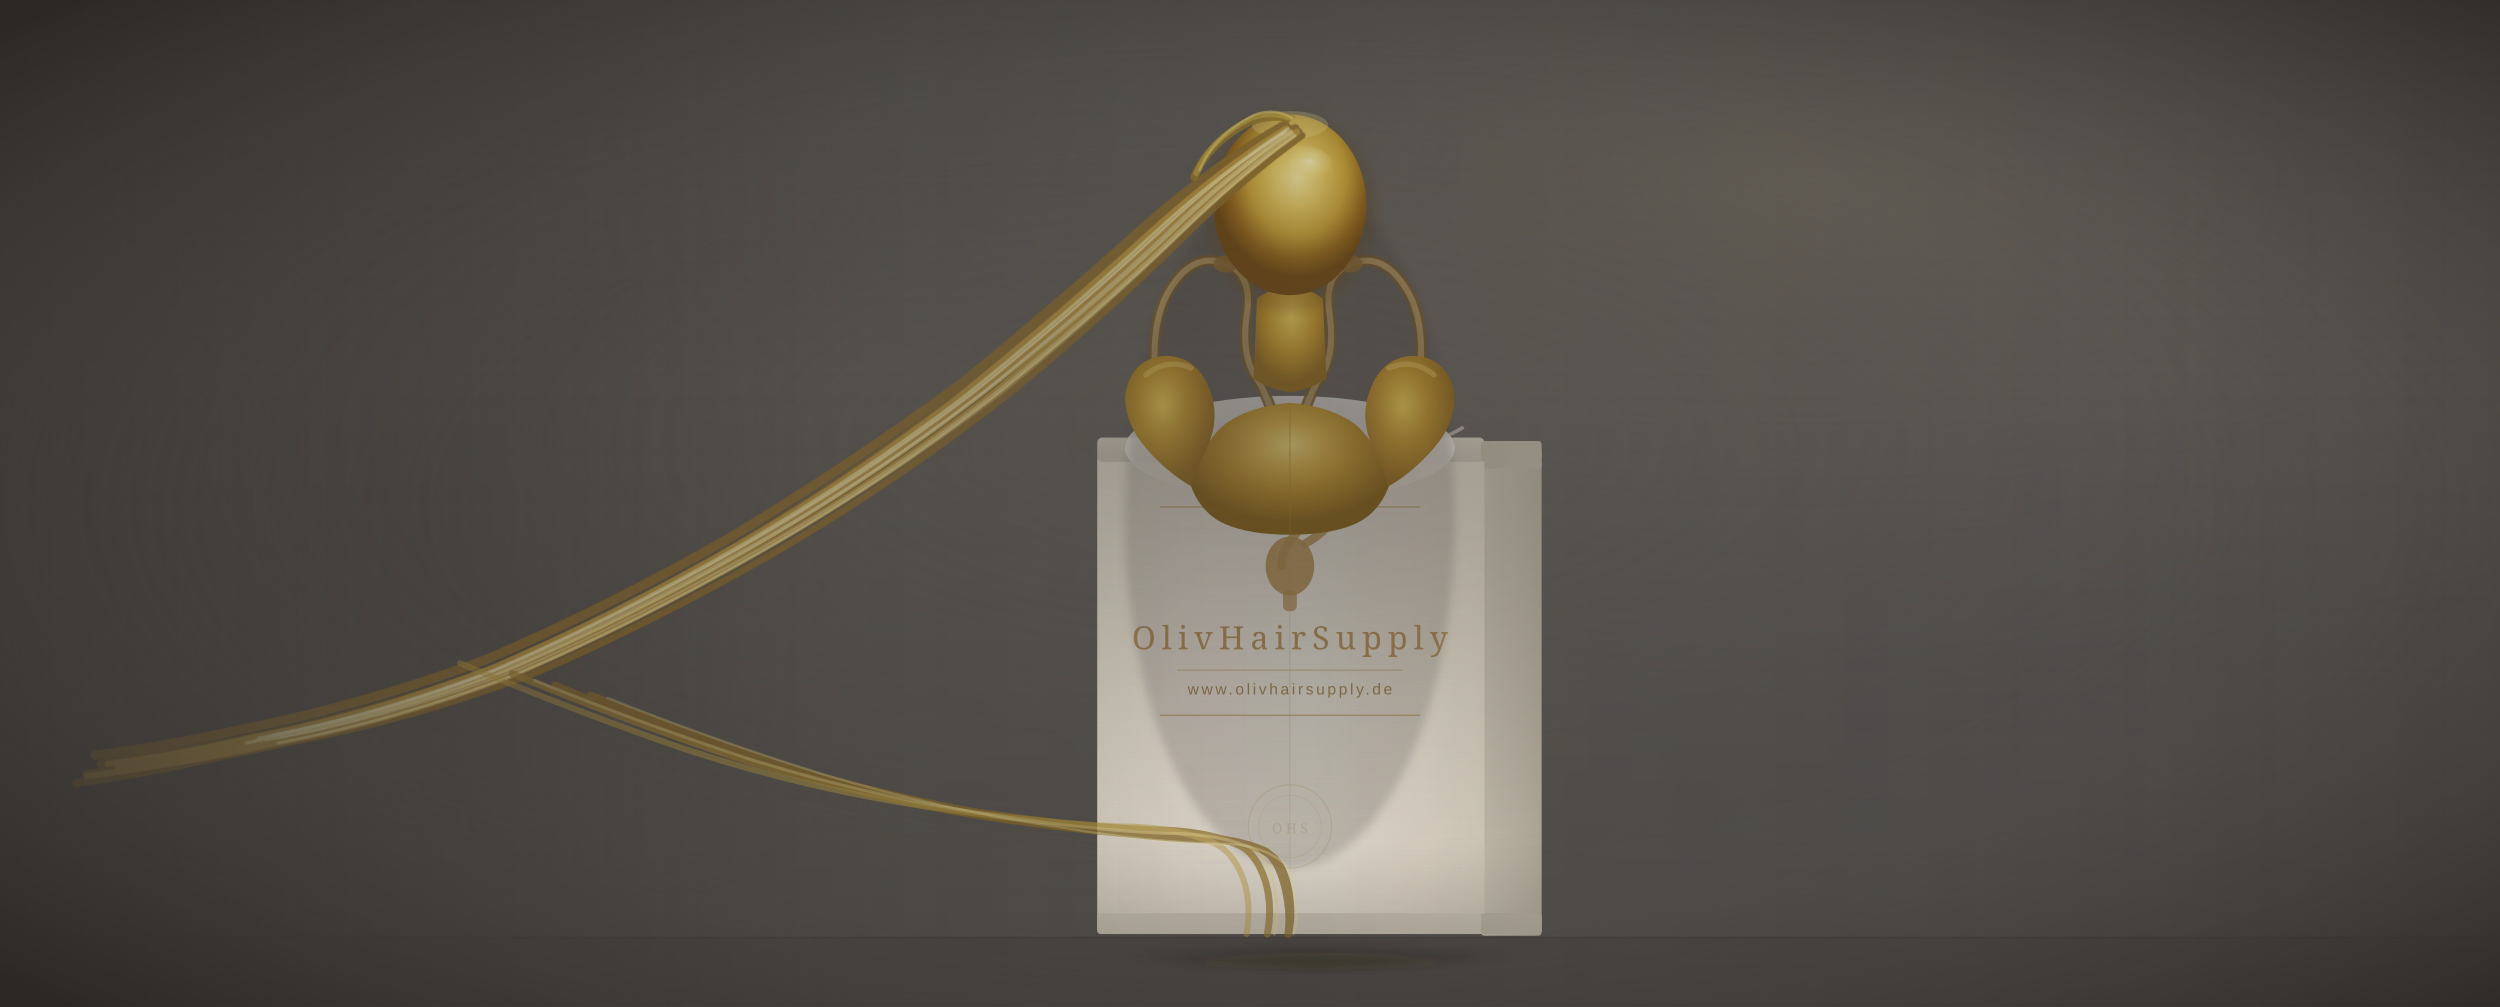
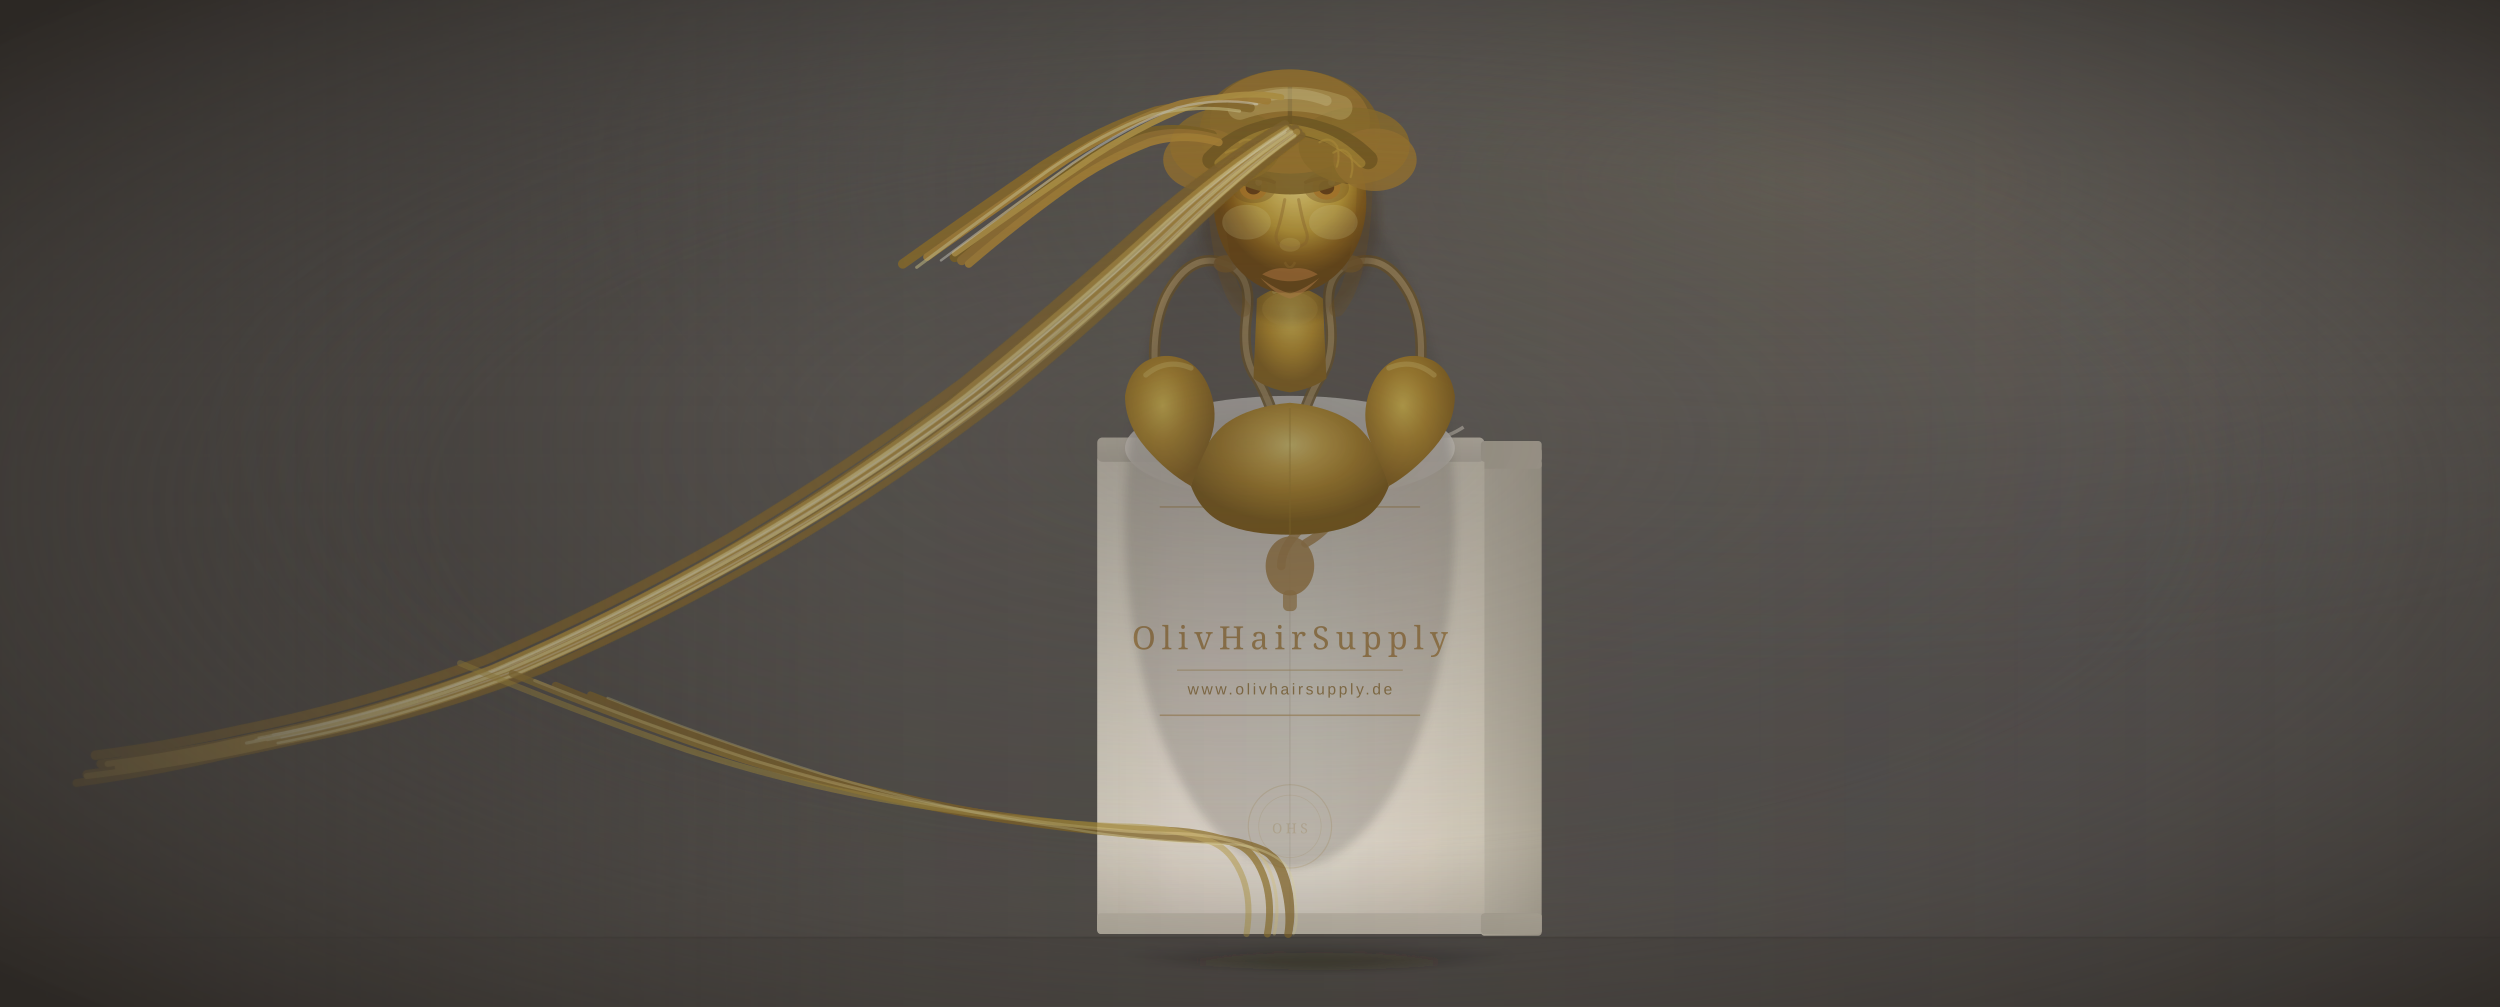
<svg xmlns="http://www.w3.org/2000/svg" viewBox="0 0 1440 580" preserveAspectRatio="xMidYMid slice" width="1440" height="580">
  <defs>
    <linearGradient id="studio" x1="0" y1="0" x2="1" y2="0">
      <stop offset="0%" stop-color="#464240" />
      <stop offset="30%" stop-color="#585450" />
      <stop offset="55%" stop-color="#5E5A56" />
      <stop offset="82%" stop-color="#565250" />
      <stop offset="100%" stop-color="#4C4844" />
    </linearGradient>
    <linearGradient id="studioTop" x1="0" y1="0" x2="0" y2="1">
      <stop offset="0%" stop-color="#303030" stop-opacity="0.42" />
      <stop offset="38%" stop-color="#303030" stop-opacity="0" />
      <stop offset="100%" stop-color="#282420" stop-opacity="0.28" />
    </linearGradient>
    <radialGradient id="keyLight" cx="72%" cy="18%" r="50%">
      <stop offset="0%" stop-color="#787060" stop-opacity="0.5" />
      <stop offset="100%" stop-color="#5E5A56" stop-opacity="0" />
    </radialGradient>
    <linearGradient id="bagFront" x1="0" y1="0" x2="1" y2="0">
      <stop offset="0%" stop-color="#E8E0D0" />
      <stop offset="22%" stop-color="#F5EDE0" />
      <stop offset="55%" stop-color="#F8F2E6" />
      <stop offset="82%" stop-color="#EEE6D6" />
      <stop offset="100%" stop-color="#E2DAC8" />
    </linearGradient>
    <linearGradient id="bagFrontShad" x1="0" y1="0" x2="0" y2="1">
      <stop offset="0%" stop-color="#C8C0B0" stop-opacity="0.15" />
      <stop offset="50%" stop-color="#D8D0C0" stop-opacity="0" />
      <stop offset="100%" stop-color="#A09080" stop-opacity="0.22" />
    </linearGradient>
    <linearGradient id="bagSide" x1="0" y1="0" x2="1" y2="0">
      <stop offset="0%" stop-color="#CCC4B4" />
      <stop offset="100%" stop-color="#B8B0A0" />
    </linearGradient>
    <linearGradient id="bagTop" x1="0" y1="0" x2="0" y2="1">
      <stop offset="0%" stop-color="#D8D0C0" />
      <stop offset="100%" stop-color="#C8C0B2" />
    </linearGradient>
    <radialGradient id="bagFloorShadow" cx="50%" cy="100%" r="50%">
      <stop offset="0%" stop-color="#181410" stop-opacity="0.55" />
      <stop offset="100%" stop-color="#181410" stop-opacity="0" />
    </radialGradient>
    <linearGradient id="tissue" x1="0" y1="1" x2="0" y2="0">
      <stop offset="0%" stop-color="#F0E8D8" />
      <stop offset="60%" stop-color="#FAF4EC" />
      <stop offset="100%" stop-color="#FFFDF8" />
    </linearGradient>
    <radialGradient id="mannHead" cx="55%" cy="35%" r="55%">
      <stop offset="0%" stop-color="#F8E8A0" />
      <stop offset="28%" stop-color="#E8CA60" />
      <stop offset="58%" stop-color="#C8A030" />
      <stop offset="82%" stop-color="#906010" />
      <stop offset="100%" stop-color="#6A4208" />
    </radialGradient>
    <radialGradient id="mannNeck" cx="52%" cy="30%" r="60%">
      <stop offset="0%" stop-color="#E8C850" />
      <stop offset="55%" stop-color="#C09020" />
      <stop offset="100%" stop-color="#8A6010" />
    </radialGradient>
    <radialGradient id="mannChest" cx="50%" cy="32%" r="58%">
      <stop offset="0%" stop-color="#F0D870" />
      <stop offset="30%" stop-color="#D4A838" />
      <stop offset="60%" stop-color="#B08018" />
      <stop offset="100%" stop-color="#7A5408" />
    </radialGradient>
    <radialGradient id="mannShoulder" cx="42%" cy="38%" r="60%">
      <stop offset="0%" stop-color="#EAC848" />
      <stop offset="45%" stop-color="#C09020" />
      <stop offset="100%" stop-color="#8A5E0C" />
    </radialGradient>
    <radialGradient id="headHighlight" cx="62%" cy="28%" r="35%">
      <stop offset="0%" stop-color="#FFF8D0" stop-opacity="0.85" />
      <stop offset="100%" stop-color="#F8E880" stop-opacity="0" />
    </radialGradient>
    <linearGradient id="hairBase" x1="0" y1="0" x2="0.12" y2="1">
      <stop offset="0%" stop-color="#9A7A28" />
      <stop offset="30%" stop-color="#C09838" />
      <stop offset="65%" stop-color="#D8B050" />
      <stop offset="100%" stop-color="#B88A30" />
    </linearGradient>
    <linearGradient id="hairShine" x1="0" y1="0" x2="0.08" y2="1">
      <stop offset="0%" stop-color="#F8ECA0" stop-opacity="0" />
      <stop offset="25%" stop-color="#FFF8C8" stop-opacity="0.88" />
      <stop offset="55%" stop-color="#F0E090" stop-opacity="0.7" />
      <stop offset="100%" stop-color="#D8C060" stop-opacity="0" />
    </linearGradient>
    <linearGradient id="hairShine2" x1="0.04" y1="0" x2="0.14" y2="1">
      <stop offset="0%" stop-color="#FFFCE0" stop-opacity="0" />
      <stop offset="30%" stop-color="#FFFEF0" stop-opacity="0.82" />
      <stop offset="60%" stop-color="#F8ECA0" stop-opacity="0.6" />
      <stop offset="100%" stop-color="#E0C868" stop-opacity="0" />
    </linearGradient>
    <radialGradient id="centreOverlay" cx="50%" cy="44%" r="42%">
      <stop offset="0%" stop-color="#504C48" stop-opacity="0.42" />
      <stop offset="100%" stop-color="#504C48" stop-opacity="0" />
    </radialGradient>
    <linearGradient id="leftDepth" x1="0" y1="0" x2="1" y2="0">
      <stop offset="0%" stop-color="#383430" stop-opacity="0.7" />
      <stop offset="35%" stop-color="#383430" stop-opacity="0.15" />
      <stop offset="100%" stop-color="#383430" stop-opacity="0" />
    </linearGradient>
    <radialGradient id="vignette" cx="52%" cy="50%" r="70%">
      <stop offset="48%" stop-color="#5E5A56" stop-opacity="0" />
      <stop offset="100%" stop-color="#282420" stop-opacity="0.78" />
    </radialGradient>
    <filter id="softBlur">
      <feGaussianBlur stdDeviation="2.5" />
    </filter>
    <filter id="bagGlow">
      <feGaussianBlur stdDeviation="6" result="blur" />
      <feComposite in="SourceGraphic" in2="blur" operator="over" />
    </filter>
    <filter id="hairBlur">
      <feGaussianBlur stdDeviation="0.5" />
    </filter>
  </defs>
  <rect width="1440" height="580" fill="url(#studio)" />
  <rect width="1440" height="580" fill="url(#studioTop)" />
  <rect width="1440" height="580" fill="url(#keyLight)" />
  <rect x="0" y="540" width="1440" height="40" fill="#3E3A36" opacity="0.5" />
  <line x1="0" y1="540" x2="1440" y2="540" stroke="#2E2A26" stroke-width="1" opacity="0.4" />
  <ellipse cx="760" cy="542" rx="135" ry="16" fill="url(#bagFloorShadow)" filter="url(#softBlur)" />
  <rect x="853" y="265" width="35" height="274" rx="2" fill="url(#bagSide)" />
  <rect x="853" y="258" width="35" height="12" rx="2" fill="#C0B8A8" />
  <rect x="853" y="526" width="35" height="12" rx="2" fill="#B0A898" />
  <rect x="632" y="262" width="223" height="276" rx="3" fill="url(#bagFront)" />
  <rect x="632" y="262" width="223" height="276" rx="3" fill="url(#bagFrontShad)" />
  <line x1="743" y1="264" x2="743" y2="536" stroke="#D8D0C0" stroke-width="0.8" opacity="0.6" />
  <rect x="632" y="262" width="12" height="276" fill="white" opacity="0.06" rx="3" />
  <rect x="632" y="526" width="223" height="12" rx="2" fill="#D0C8B8" />
  <rect x="853" y="526" width="35" height="12" rx="2" fill="#BEB6A6" />
  <rect x="632" y="252" width="223" height="14" rx="3" fill="url(#bagTop)" />
  <rect x="853" y="254" width="35" height="12" rx="2" fill="#C0B8A8" />
  <ellipse cx="743" cy="258" rx="95" ry="30" fill="url(#tissue)" opacity="0.85" />
  <path d="M 665 258 Q 685 244 704 252 Q 718 258 730 248 Q 742 238 755 252 Q 768 264 782 252 Q 796 242 812 250 Q 826 257 843 246" stroke="#EEE6D8" stroke-width="2" fill="none" opacity="0.6" />
  <path d="M 672 252 Q 658 198 672 170 Q 686 144 706 152 Q 722 158 718 182 Q 715 206 724 218 Q 730 228 735 244" stroke="#7A5C22" stroke-width="6.5" fill="none" opacity="0.9" stroke-linecap="round" />
  <path d="M 672 252 Q 658 198 672 170 Q 686 144 706 152 Q 722 158 718 182 Q 715 206 724 218 Q 730 228 735 244" stroke="#C9A96E" stroke-width="3.5" fill="none" opacity="0.75" stroke-linecap="round" />
  <path d="M 810 252 Q 826 198 812 170 Q 798 144 778 152 Q 762 158 766 182 Q 769 206 760 218 Q 754 228 749 244" stroke="#7A5C22" stroke-width="6.5" fill="none" opacity="0.9" stroke-linecap="round" />
  <path d="M 810 252 Q 826 198 812 170 Q 798 144 778 152 Q 762 158 766 182 Q 769 206 760 218 Q 754 228 749 244" stroke="#C9A96E" stroke-width="3.5" fill="none" opacity="0.75" stroke-linecap="round" />
  <ellipse cx="706" cy="152" rx="7" ry="5" fill="#9A7030" opacity="0.85" />
  <ellipse cx="778" cy="152" rx="7" ry="5" fill="#9A7030" opacity="0.85" />
  <line x1="668" y1="292" x2="818" y2="292" stroke="#C9A96E" stroke-width="0.9" opacity="0.75" />
  <ellipse cx="743" cy="326" rx="14" ry="17" fill="#B68A45" opacity="0.88" />
  <path d="M 752 313 Q 768 304 772 290 Q 776 276 770 265 Q 764 255 756 254 Q 748 253 746 259 Q 744 265 750 271 Q 756 277 755 288 Q 754 299 746 308 Q 738 317 738 326" stroke="#B68A45" stroke-width="5" fill="none" opacity="0.85" stroke-linecap="round" />
  <rect x="739" y="340" width="8" height="12" rx="3" fill="#B68A45" opacity="0.75" />
  <text x="743" y="374" font-family="Georgia,serif" font-size="18.5" font-weight="400" letter-spacing="3.5" text-anchor="middle" fill="#B68A45" opacity="0.92">OlivHairSupply</text>
  <line x1="678" y1="386" x2="808" y2="386" stroke="#C9A96E" stroke-width="0.7" opacity="0.65" />
  <text x="743" y="400" font-family="Arial,sans-serif" font-size="9" letter-spacing="1.5" text-anchor="middle" fill="#9A7838" opacity="0.88">www.olivhairsupply.de</text>
  <line x1="668" y1="412" x2="818" y2="412" stroke="#C9A96E" stroke-width="0.9" opacity="0.75" />
  <circle cx="743" cy="476" r="24" fill="none" stroke="#C9A96E" stroke-width="0.7" opacity="0.28" />
  <circle cx="743" cy="476" r="18" fill="none" stroke="#C9A96E" stroke-width="0.5" opacity="0.2" />
  <text x="743" y="480" font-family="Georgia,serif" font-size="8" letter-spacing="2" text-anchor="middle" fill="#B68A45" opacity="0.25">OHS</text>
  <ellipse cx="743" cy="300" rx="95" ry="200" fill="#282420" opacity="0.18" filter="url(#softBlur)" />
  <path d="M 696 262 Q 706 248 720 242 Q 733 238 743 238 Q 753 238 766 242 Q 780 248 790 262 Q 798 270 800 280 L 686 280 Q 688 270 696 262 Z" fill="url(#mannChest)" opacity="0.9" />
  <path d="M 686 280 Q 692 255 706 244 Q 720 234 743 232 Q 766 234 780 244 Q 794 255 800 280 Q 794 296 780 302 Q 766 308 743 308 Q 720 308 706 302 Q 692 296 686 280 Z" fill="url(#mannChest)" />
  <line x1="743" y1="235" x2="743" y2="308" stroke="#A07818" stroke-width="1.2" opacity="0.3" />
  <path d="M 686 280 Q 672 272 660 258 Q 648 244 648 228 Q 650 214 660 208 Q 672 202 684 208 Q 694 214 698 228 Q 702 242 696 256 Q 690 268 686 280 Z" fill="url(#mannShoulder)" />
  <path d="M 800 280 Q 814 272 826 258 Q 838 244 838 228 Q 836 214 826 208 Q 814 202 802 208 Q 792 214 788 228 Q 784 242 790 256 Q 796 268 800 280 Z" fill="url(#mannShoulder)" />
  <path d="M 660 216 Q 672 206 686 212" stroke="#F0D870" stroke-width="3" fill="none" opacity="0.4" stroke-linecap="round" />
  <path d="M 826 216 Q 814 206 800 212" stroke="#F0D870" stroke-width="3" fill="none" opacity="0.4" stroke-linecap="round" />
  <path d="M 724 172 Q 732 166 743 164 Q 754 166 762 172 L 764 218 Q 756 224 743 226 Q 730 224 722 218 Z" fill="url(#mannNeck)" />
  <path d="M 734 168 Q 740 163 746 166" stroke="#F0DC80" stroke-width="2.5" fill="none" opacity="0.45" stroke-linecap="round" />
-   <ellipse cx="743" cy="122" rx="50" ry="58" fill="#5A3C08" opacity="0.22" filter="url(#softBlur)" />
-   <ellipse cx="743" cy="118" rx="44" ry="52" fill="url(#mannHead)" />
-   <ellipse cx="750" cy="100" rx="20" ry="16" fill="url(#headHighlight)" />
-   <path d="M 732 98 Q 740 90 752 90 Q 762 92 768 100" stroke="#E8D060" stroke-width="2" fill="none" opacity="0.2" />
-   <path d="M 740 68 Q 743 64 746 68" stroke="#9A7020" stroke-width="1.5" fill="none" opacity="0.5" />
-   <ellipse cx="743" cy="72" rx="22" ry="8" fill="#F8ECA0" opacity="0.28" />
+   <ellipse cx="743" cy="124" rx="52" ry="62" fill="#3A2808" opacity="0.28" filter="url(#softBlur)" />
+   <ellipse cx="743" cy="116" rx="44" ry="53" fill="url(#mannHead)" />
+   <path d="M 700 106 Q 700 126 704 148 Q 708 168 716 178" stroke="#7A5010" stroke-width="9" fill="none" opacity="0.3" stroke-linecap="round" />
+   <path d="M 786 106 Q 786 126 782 148 Q 778 168 770 178" stroke="#7A5010" stroke-width="9" fill="none" opacity="0.3" stroke-linecap="round" />
+   <ellipse cx="718" cy="128" rx="14" ry="10" fill="#F8ECA0" opacity="0.22" />
+   <ellipse cx="768" cy="128" rx="14" ry="10" fill="#F8ECA0" opacity="0.22" />
+   <path d="M 714 96 Q 728 90 742 91 Q 756 90 772 96" stroke="#C09030" stroke-width="2.5" fill="none" opacity="0.55" stroke-linecap="round" />
+   <ellipse cx="722" cy="108" rx="13" ry="9" fill="#7A5010" opacity="0.35" />
+   <ellipse cx="764" cy="108" rx="13" ry="9" fill="#7A5010" opacity="0.35" />
+   <ellipse cx="722" cy="108" rx="8" ry="7" fill="#C08020" opacity="0.8" />
+   <ellipse cx="722" cy="108" rx="4.5" ry="4" fill="#5A3008" opacity="0.85" />
+   <ellipse cx="764" cy="108" rx="8" ry="7" fill="#C08020" opacity="0.8" />
+   <ellipse cx="764" cy="108" rx="4.5" ry="4" fill="#5A3008" opacity="0.85" />
+   <circle cx="725" cy="105" r="2" fill="#F8ECA0" opacity="0.7" />
+   <circle cx="767" cy="105" r="2" fill="#F8ECA0" opacity="0.7" />
+   <path d="M 710 105 Q 722 100 734 105" stroke="#4A2808" stroke-width="2" fill="none" opacity="0.7" stroke-linecap="round" />
+   <path d="M 752 105 Q 764 100 776 105" stroke="#4A2808" stroke-width="2" fill="none" opacity="0.7" stroke-linecap="round" />
+   <path d="M 740 115 Q 738 126 736 132 Q 734 137 736 140 Q 740 143 744 143 Q 748 143 752 140 Q 754 137 752 132 Q 750 126 748 115" stroke="#9A6820" stroke-width="1.8" fill="none" opacity="0.4" stroke-linecap="round" />
+   <ellipse cx="743" cy="141" rx="6" ry="4" fill="#F0D870" opacity="0.22" />
+   <path d="M 740 151 Q 743 157 746 151" stroke="#A07020" stroke-width="1.5" fill="none" opacity="0.45" />
+   <path d="M 727 158 Q 735 153 743 155 Q 751 153 759 158 Q 751 162 743 162 Q 735 162 727 158 Z" fill="#C07830" opacity="0.7" />
+   <path d="M 726 160 Q 735 170 743 172 Q 751 170 760 160 Q 751 167 743 169 Q 735 167 726 160 Z" fill="#D08840" opacity="0.6" />
+   <ellipse cx="743" cy="178" rx="16" ry="10" fill="#D4A840" opacity="0.2" />
+   <ellipse cx="755" cy="96" rx="18" ry="14" fill="#FFF0B0" opacity="0.18" />
+   <ellipse cx="743" cy="76" rx="52" ry="36" fill="#8A6820" opacity="0.92" />
+   <ellipse cx="743" cy="70" rx="46" ry="30" fill="#A87C28" opacity="0.88" />
+   <path d="M 743 50 L 743 82" stroke="#6A5018" stroke-width="2.5" opacity="0.6" />
+   <ellipse cx="706" cy="84" rx="32" ry="22" fill="#9A7422" opacity="0.85" />
+   <ellipse cx="694" cy="92" rx="24" ry="18" fill="#A87C28" opacity="0.8" />
+   <ellipse cx="780" cy="84" rx="32" ry="22" fill="#9A7422" opacity="0.85" />
+   <ellipse cx="792" cy="92" rx="24" ry="18" fill="#A87C28" opacity="0.8" />
+   <path d="M 714 62 Q 743 52 772 62" stroke="#F0DA80" stroke-width="14" fill="none" opacity="0.38" stroke-linecap="round" />
+   <path d="M 722 58 Q 743 50 764 58" stroke="#FFF0A8" stroke-width="6" fill="none" opacity="0.35" stroke-linecap="round" />
+   <path d="M 698 92 Q 710 80 724 76 Q 733 73 743 72 Q 753 73 762 76 Q 776 80 788 92" stroke="#7A5C18" stroke-width="11" fill="none" opacity="0.88" stroke-linecap="round" />
+   <path d="M 702 94 Q 714 82 726 78 Q 734 75 743 74 Q 752 75 760 78 Q 772 82 784 94" stroke="#C9A036" stroke-width="5" fill="none" opacity="0.6" stroke-linecap="round" />
+   <g opacity="0.55" stroke="#C9A036" stroke-width="1.2" fill="none" stroke-linecap="round">
+     <path d="M 706 88 Q 714 84 720 88 Q 724 92 722 98" />
+     <path d="M 714 82 Q 720 78 724 84 Q 726 90 724 96" />
+     <path d="M 760 82 Q 766 78 770 84 Q 772 90 770 96" />
+     <path d="M 768 88 Q 774 84 778 90 Q 780 96 778 102" />
+   </g>
  <g fill="none" stroke-linecap="round" filter="url(#hairBlur)">
    <g opacity="0.88" stroke="#8A6820">
      <path d="M 740 72 Q 700 95 660 130 Q 610 175 555 220 Q 490 268 420 310 Q 350 350 280 380 Q 210 406 140 420 Q 95 430 55 435" stroke-width="5.5" />
      <path d="M 742 74 Q 704 98 665 134 Q 615 180 560 225 Q 495 274 425 315 Q 355 355 285 385 Q 215 411 145 425 Q 100 435 58 440" stroke-width="5" />
      <path d="M 744 76 Q 708 100 670 137 Q 620 184 565 228 Q 500 278 430 318 Q 362 358 292 388 Q 222 414 152 428 Q 108 438 65 443" stroke-width="4.5" />
      <path d="M 738 76 Q 698 100 657 137 Q 605 185 550 230 Q 484 280 415 320 Q 345 360 276 390 Q 206 417 138 430 Q 95 440 50 446" stroke-width="5" />
      <path d="M 736 78 Q 695 103 653 141 Q 600 190 544 235 Q 478 285 408 325 Q 338 365 268 395 Q 198 422 130 435 Q 88 445 44 451" stroke-width="4.5" />
      <path d="M 746 74 Q 710 97 672 132 Q 624 178 570 222 Q 505 272 436 312 Q 367 352 298 382 Q 228 408 160 422 Q 116 432 72 437" stroke-width="5" />
      <path d="M 748 76 Q 714 99 677 134 Q 630 180 576 224 Q 512 274 443 314 Q 374 354 305 384 Q 235 411 167 424 Q 123 434 80 439" stroke-width="4.5" />
      <path d="M 750 78 Q 718 101 682 136 Q 636 182 582 226 Q 518 276 450 316 Q 381 356 312 386 Q 242 413 174 426 Q 130 436 88 441" stroke-width="4" />
    </g>
    <g opacity="0.72" stroke="#C8A040">
      <path d="M 741 74 Q 703 97 664 133 Q 614 180 558 225 Q 493 275 423 315 Q 353 355 283 385 Q 213 412 145 425 Q 102 435 62 440" stroke-width="3.5" />
      <path d="M 743 76 Q 707 99 669 135 Q 619 182 563 227 Q 498 277 428 317 Q 358 357 288 387 Q 218 414 150 427 Q 107 437 68 442" stroke-width="3.8" />
      <path d="M 745 78 Q 711 101 674 137 Q 624 184 569 229 Q 504 279 435 318 Q 366 358 297 388 Q 227 415 159 428 Q 116 438 75 443" stroke-width="3.5" />
      <path d="M 747 76 Q 715 99 679 134 Q 631 181 577 225 Q 513 274 444 313 Q 375 352 307 382 Q 238 409 170 423 Q 128 433 86 438" stroke-width="3.8" />
      <path d="M 737 78 Q 697 102 657 139 Q 604 187 548 232 Q 482 282 412 322 Q 342 362 272 392 Q 202 419 134 432 Q 92 442 50 447" stroke-width="3.5" />
    </g>
    <g opacity="0.62" stroke="#F8EEA8">
      <path d="M 742 74 Q 706 97 668 133 Q 618 180 562 225 Q 497 275 427 315 Q 357 355 287 385 Q 217 412 149 425" stroke-width="1.5" />
      <path d="M 744 76 Q 710 99 673 135 Q 623 182 567 226 Q 502 276 432 316 Q 362 356 292 386 Q 222 413 154 426" stroke-width="1.8" />
      <path d="M 746 78 Q 714 101 677 137 Q 628 184 573 228 Q 508 278 438 318 Q 368 358 298 388 Q 228 415 160 428" stroke-width="1.5" />
      <path d="M 740 76 Q 702 100 663 136 Q 612 183 556 228 Q 490 278 420 318 Q 350 358 280 388 Q 210 415 142 428" stroke-width="1.8" />
    </g>
    <g opacity="0.38" stroke="#FFFEF0">
      <path d="M 743 75 Q 709 98 672 134 Q 622 181 567 225 Q 502 275 433 314 Q 364 353 295 383 Q 225 410 157 423" stroke-width="0.8" />
      <path d="M 745 77 Q 713 100 676 136 Q 627 183 572 227 Q 507 277 438 316 Q 369 355 300 385 Q 230 412 162 425" stroke-width="0.9" />
      <path d="M 741 75 Q 705 99 667 135 Q 616 182 561 226 Q 495 276 425 316 Q 355 356 285 386 Q 215 413 147 426" stroke-width="0.8" />
    </g>
  </g>
  <g fill="none" stroke-linecap="round" opacity="0.72">
    <path d="M 320 395 Q 380 420 440 440 Q 510 462 580 472 Q 635 480 680 482 Q 710 482 728 490 Q 736 494 740 510 Q 744 526 742 538" stroke="#8A6820" stroke-width="4.5" />
    <path d="M 295 388 Q 358 414 420 435 Q 492 458 564 468 Q 618 476 663 478 Q 694 478 714 487 Q 724 492 729 508 Q 733 522 730 538" stroke="#9A7828" stroke-width="4" />
    <path d="M 340 400 Q 400 424 462 444 Q 532 464 602 474 Q 650 482 693 484 Q 718 484 733 493 Q 740 498 743 515 Q 745 530 742 538" stroke="#8A6820" stroke-width="3.5" />
    <path d="M 265 382 Q 332 410 396 432 Q 470 456 544 466 Q 598 474 644 476 Q 676 476 698 485 Q 710 490 716 506 Q 721 520 718 538" stroke="#C0A038" stroke-width="3.5" opacity="0.65" />
    <path d="M 308 392 Q 370 417 434 438 Q 506 460 576 470 Q 626 478 671 480 Q 700 480 720 488 Q 730 493 734 510 Q 737 524 734 538" stroke="#F0D880" stroke-width="1.8" opacity="0.5" />
    <path d="M 350 402 Q 410 426 474 446 Q 544 467 614 477 Q 660 485 702 486 Q 725 486 738 496 Q 745 501 746 518 Q 748 532 745 538" stroke="#F8EEA0" stroke-width="1.4" opacity="0.4" />
  </g>
-   <g fill="none" stroke-linecap="round" opacity="0.85">
-     <path d="M 742 68 Q 732 66 720 70 Q 708 76 700 84 Q 692 92 688 102" stroke="#9A7820" stroke-width="4.5" />
-     <path d="M 743 68 Q 733 64 721 68 Q 709 74 701 82 Q 693 90 689 100" stroke="#C0A030" stroke-width="3" />
-     <path d="M 744 68 Q 735 62 723 66 Q 711 72 703 80 Q 695 88 691 98" stroke="#F0D870" stroke-width="1.5" opacity="0.7" />
+   <g fill="none" stroke-linecap="round" opacity="0.9">
+     <path d="M 698 78 Q 675 72 655 78 Q 630 88 608 104 Q 580 124 550 148" stroke="#8A6818" stroke-width="6" />
+     <path d="M 700 80 Q 678 74 658 80 Q 632 90 610 106 Q 582 126 554 150" stroke="#A87C28" stroke-width="5.5" />
+     <path d="M 702 82 Q 682 76 662 82 Q 636 92 614 108 Q 586 128 558 152" stroke="#C09030" stroke-width="4.5" />
+     <path d="M 720 62 Q 694 58 666 64 Q 634 74 600 96 Q 562 122 520 152" stroke="#9A7422" stroke-width="5.5" />
+     <path d="M 730 58 Q 706 54 680 60 Q 648 70 614 92 Q 576 118 534 148" stroke="#C09030" stroke-width="4.5" />
+     <path d="M 738 56 Q 718 52 694 58 Q 664 68 630 90 Q 592 116 550 146" stroke="#D0A840" stroke-width="3.5" />
+     <path d="M 714 64 Q 690 60 664 66 Q 636 76 604 98 Q 568 124 528 154" stroke="#F8ECA0" stroke-width="1.8" opacity="0.6" />
+     <path d="M 724 60 Q 702 56 678 62 Q 650 72 618 94 Q 582 120 542 150" stroke="#FFFEF0" stroke-width="1.4" opacity="0.55" />
  </g>
  <rect width="1440" height="580" fill="url(#leftDepth)" />
  <rect width="1440" height="580" fill="url(#centreOverlay)" />
  <rect width="1440" height="580" fill="url(#vignette)" />
</svg>
